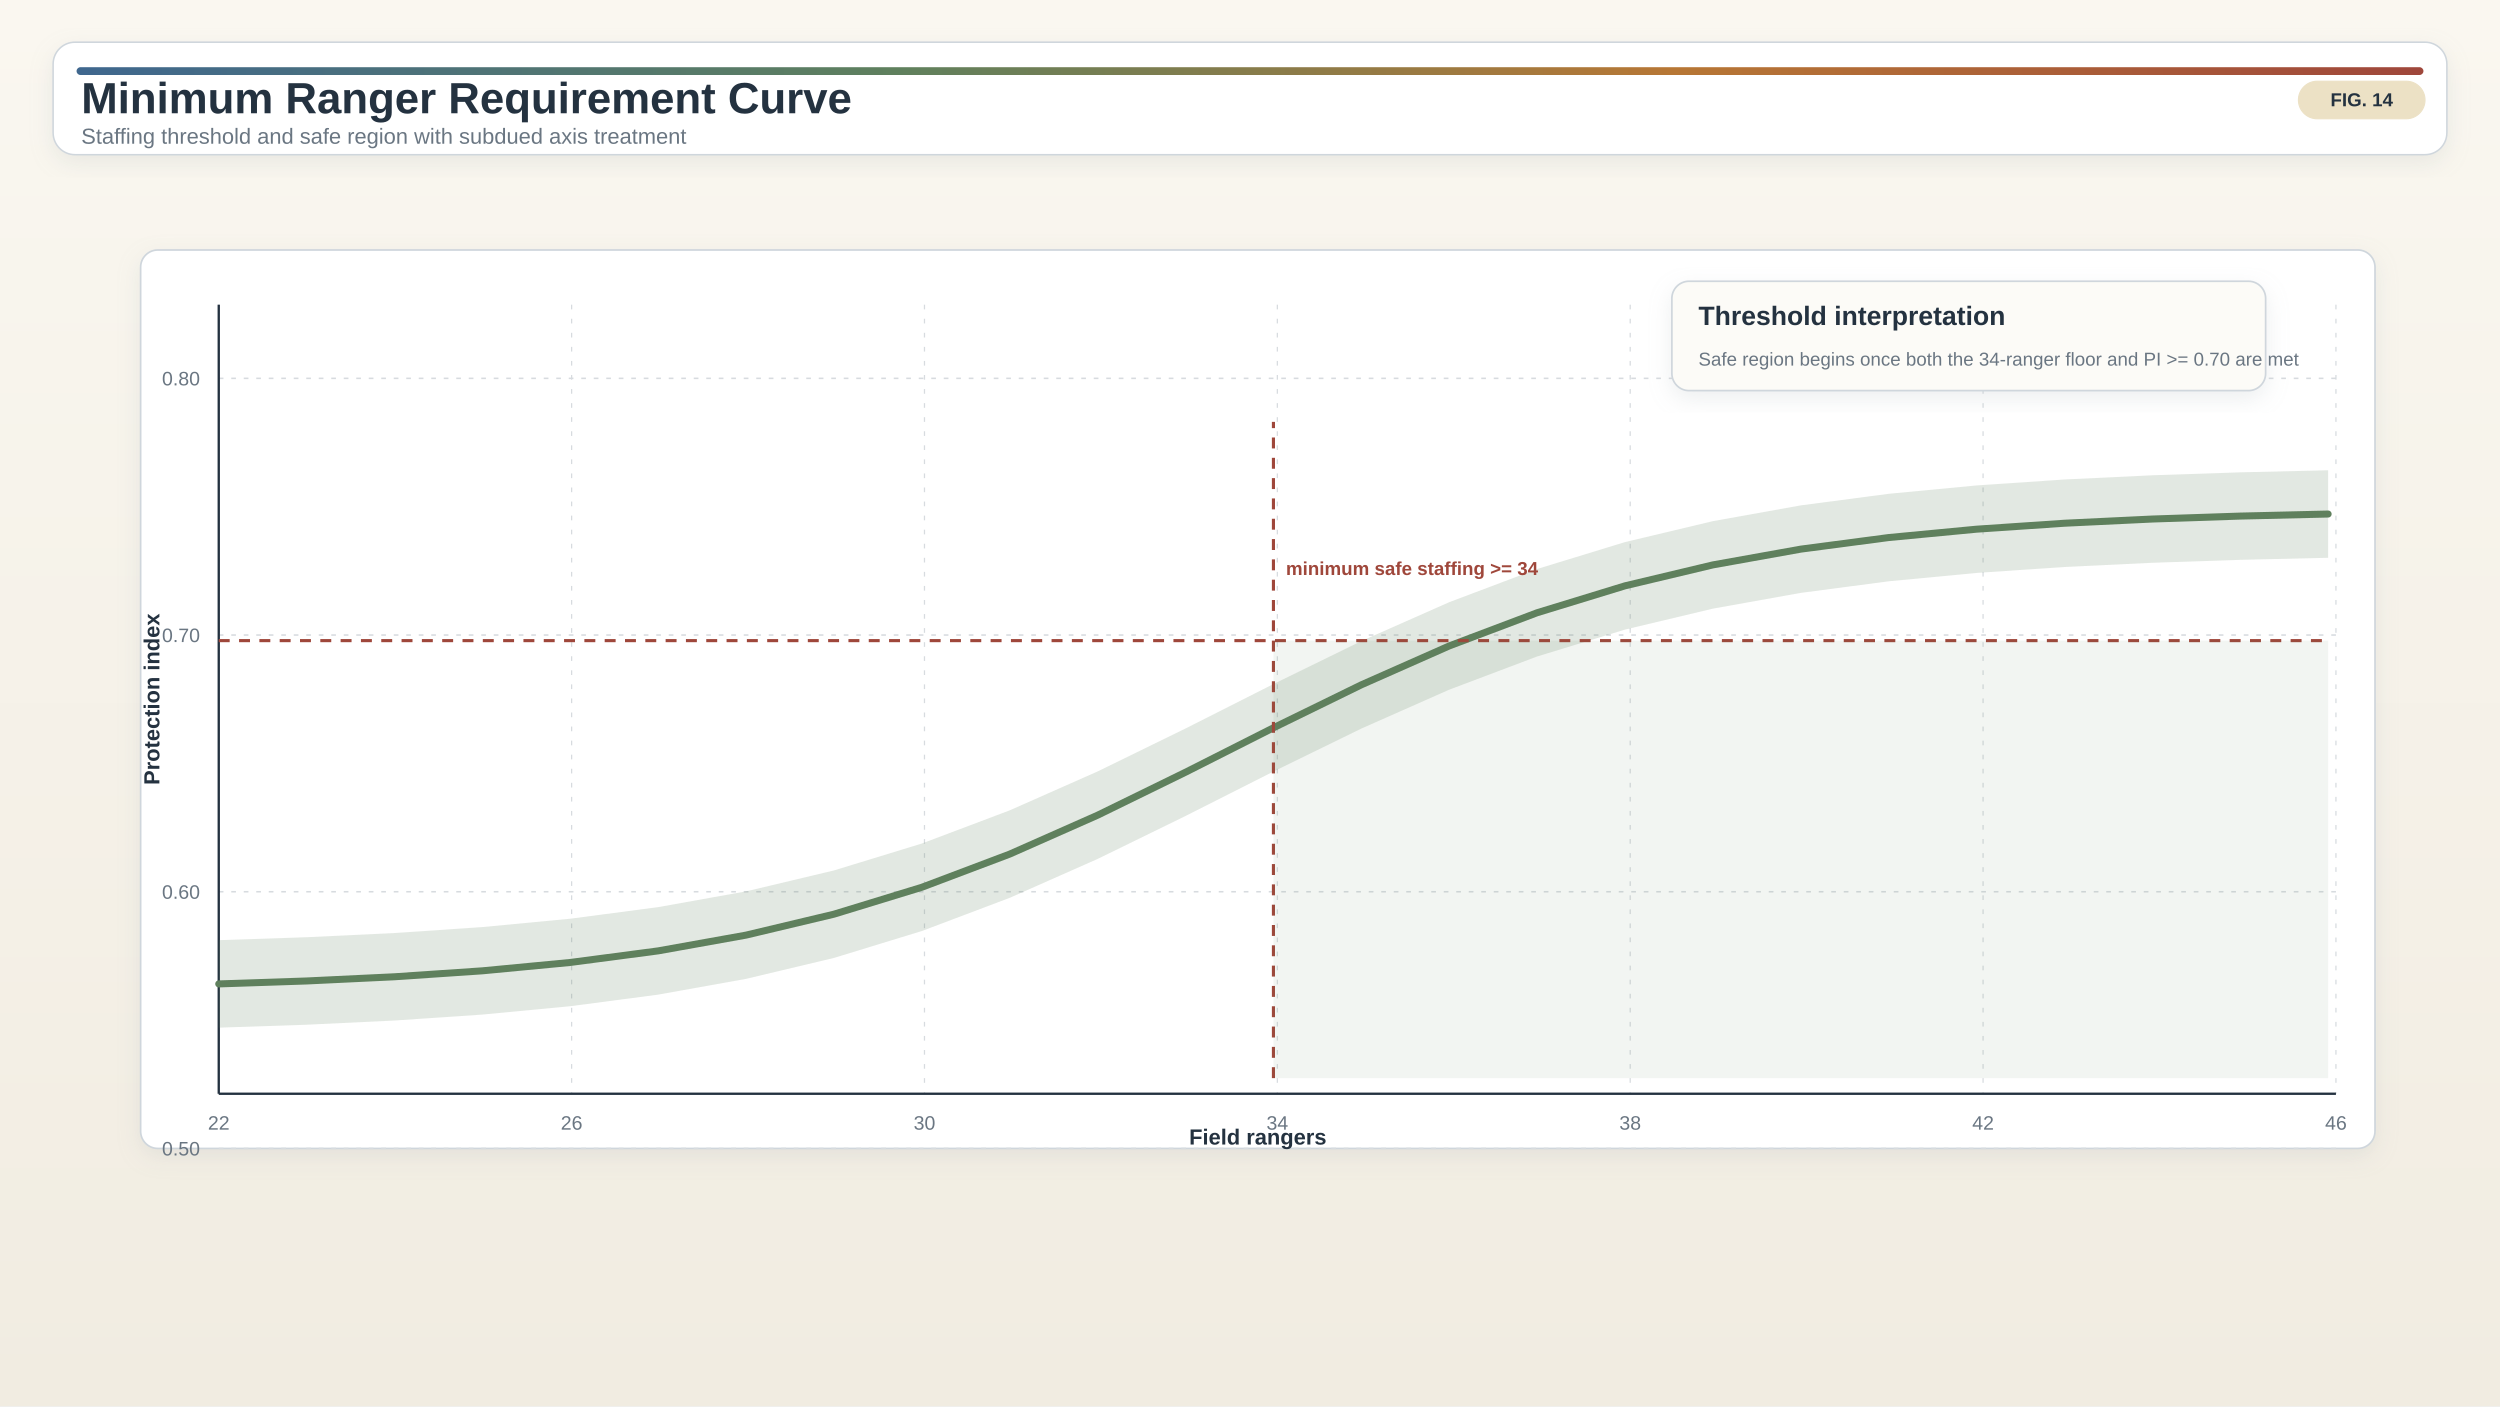
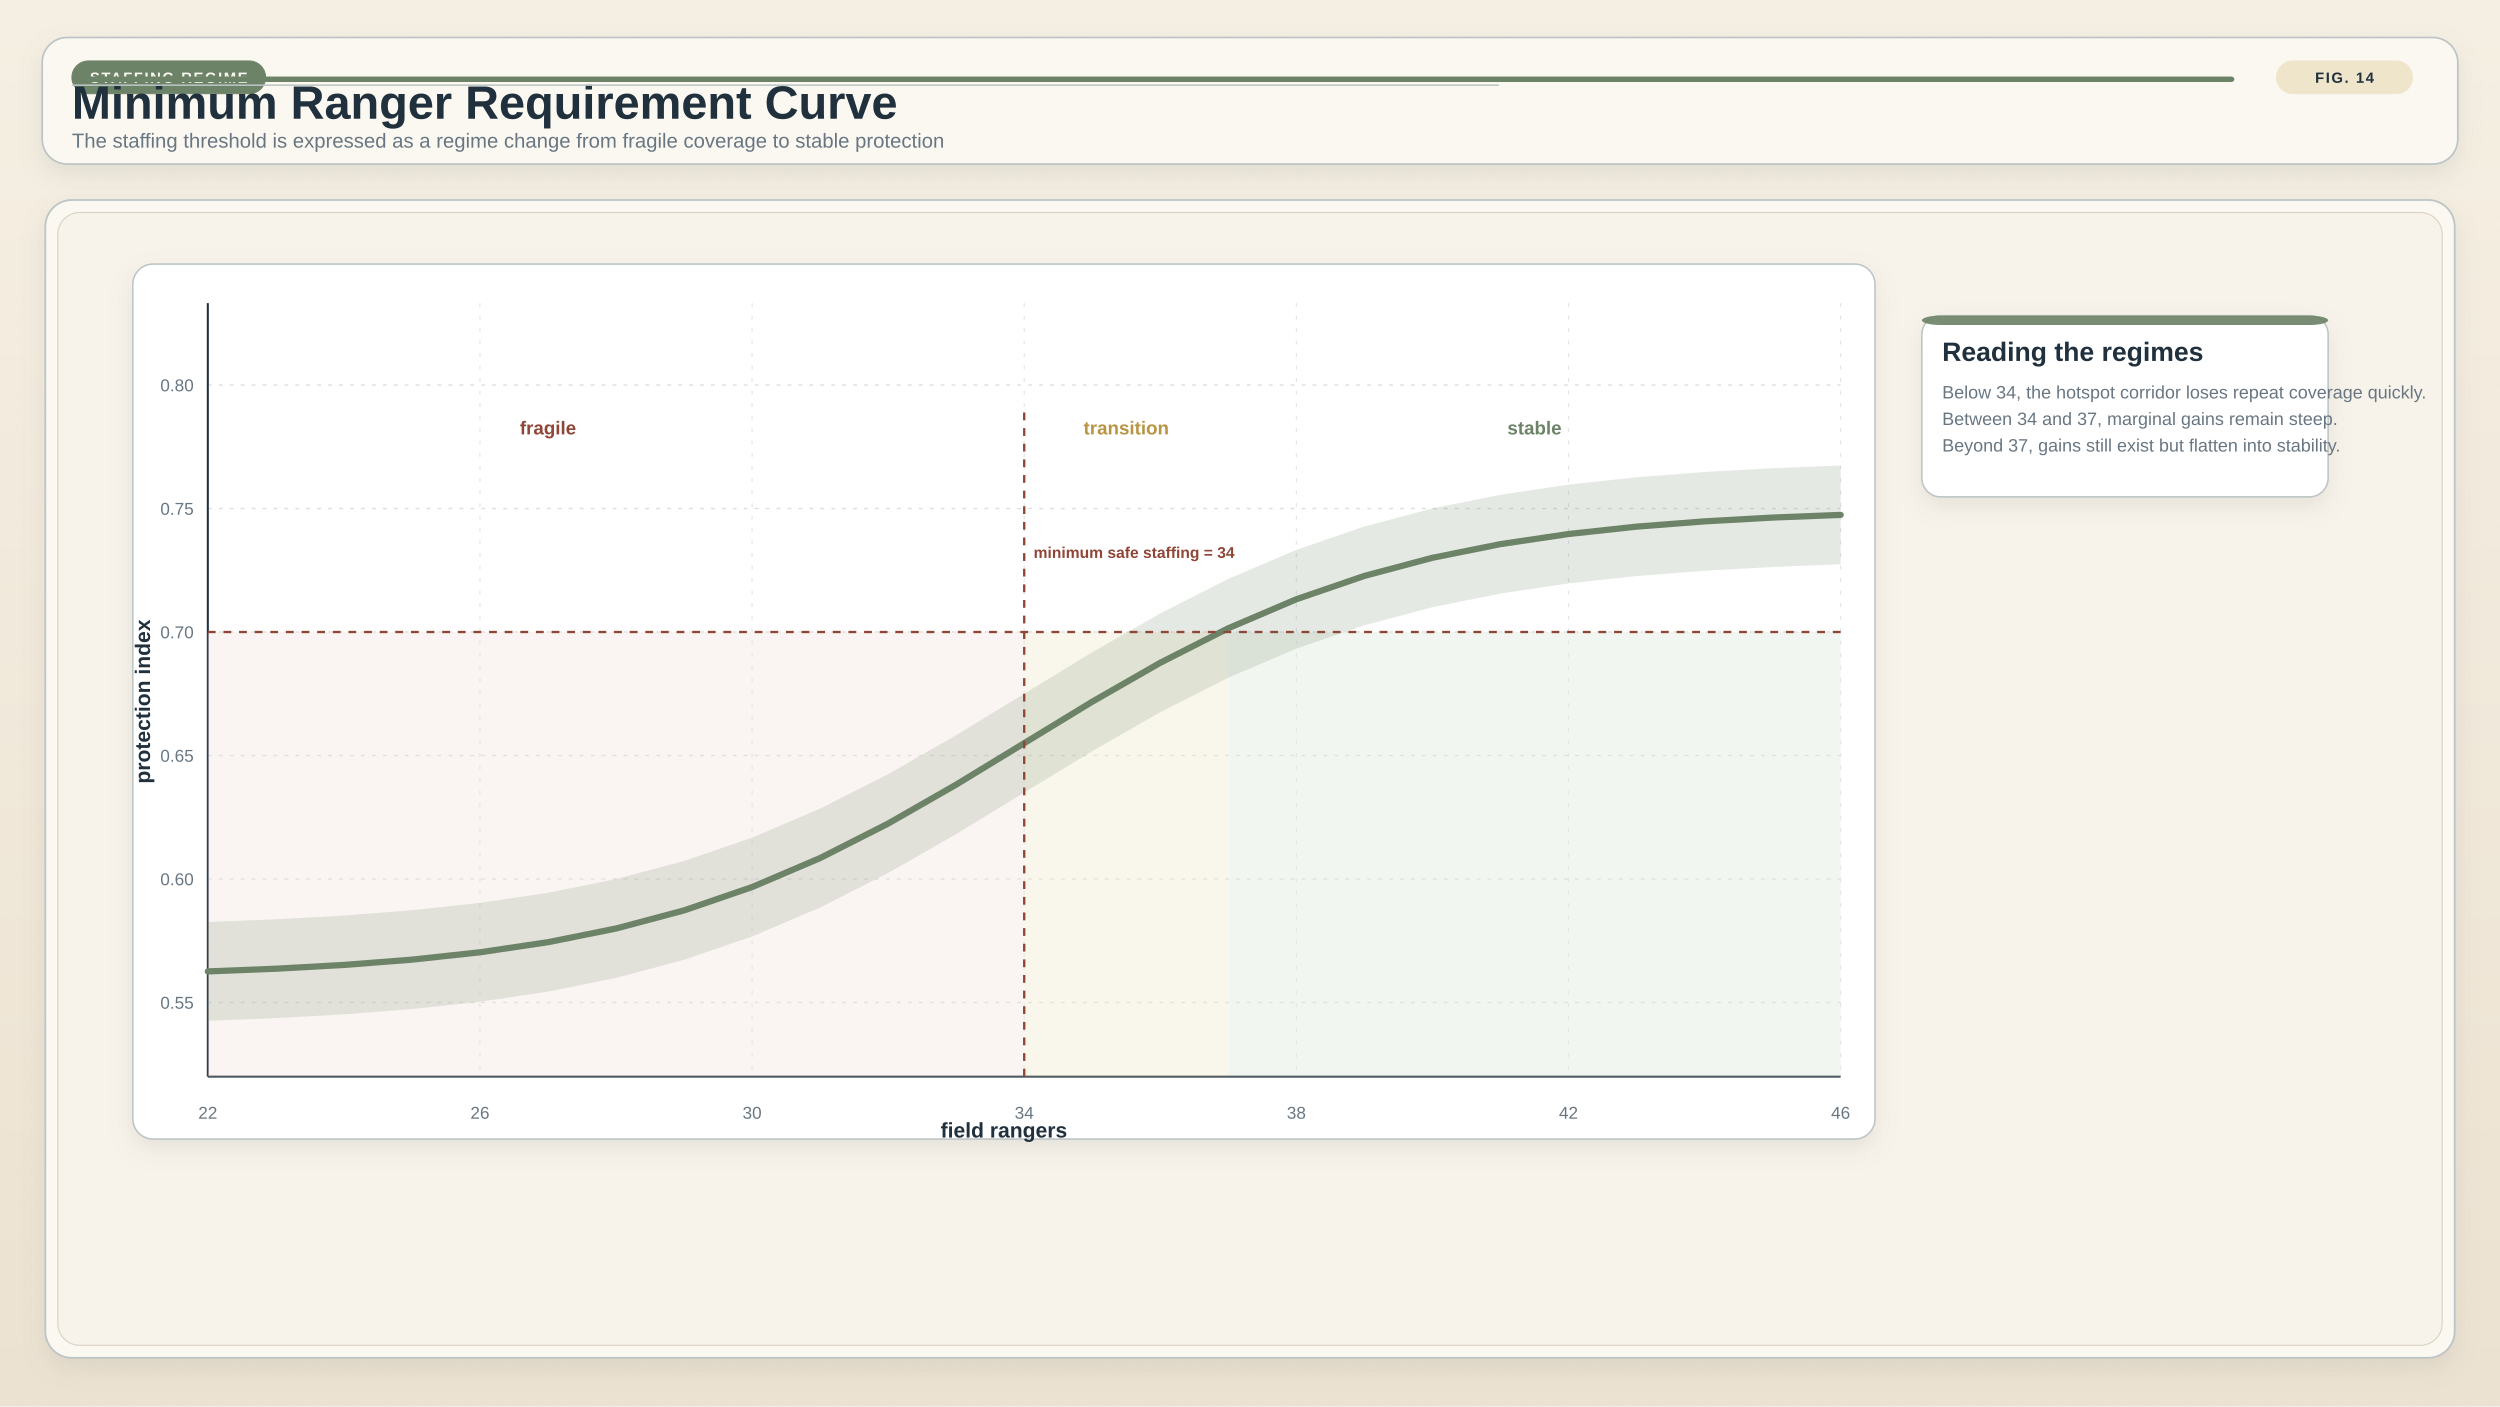
<svg xmlns="http://www.w3.org/2000/svg" viewBox="0 0 3200 1800" width="3200" height="1800">
  <defs>
-     <linearGradient id="paperBg" x1="0" y1="0" x2="0" y2="1">
-       <stop offset="0%" stop-color="#faf7f0" />
-       <stop offset="100%" stop-color="#f1ece1" />
+     <linearGradient id="pageBg" x1="0" y1="0" x2="0" y2="1">
+       <stop offset="0%" stop-color="#f5efe3" />
+       <stop offset="100%" stop-color="#ece2d1" />
    </linearGradient>
-     <linearGradient id="headerRule" x1="0" y1="0" x2="1" y2="0">
-       <stop offset="0%" stop-color="#3f678e" />
-       <stop offset="35%" stop-color="#5f805d" />
-       <stop offset="68%" stop-color="#b77735" />
-       <stop offset="100%" stop-color="#9f473b" />
-     </linearGradient>
+     <pattern id="paperGrain" width="18" height="18" patternUnits="userSpaceOnUse">
+       <circle cx="4" cy="5" r="0.9" fill="#d8d0c0" opacity="0.28" />
+       <circle cx="13" cy="8" r="0.7" fill="#cfc7b7" opacity="0.24" />
+       <circle cx="9" cy="14" r="0.8" fill="#d8d0c0" opacity="0.22" />
+     </pattern>
    <filter id="shadow" x="-20%" y="-20%" width="140%" height="140%">
-       <feDropShadow dx="0" dy="10" stdDeviation="14" flood-color="#a6afb7" flood-opacity="0.20" />
+       <feDropShadow dx="0" dy="12" stdDeviation="14" flood-color="#8c948f" flood-opacity="0.18" />
    </filter>
-     <clipPath id="parkClip" clipPathUnits="userSpaceOnUse">
-       <path d="M 285 500 L 530 420 L 1090 400 L 1670 410 L 2270 437 L 2800 469 L 2982 545 L 3000 795 L 2970 1185 L 2830 1350 L 2320 1389 L 1500 1415 L 830 1403 L 428 1337 L 290 1130 L 255 775 Z" />
-     </clipPath>
  </defs>
-   <rect x="0" y="0" width="3200" height="1800" fill="url(#paperBg)" />
-   <rect x="68" y="54" width="3064" height="144" rx="28" fill="#ffffff" stroke="#cfd6dc" stroke-width="2" filter="url(#shadow)" />
-   <rect x="98" y="86" width="3004" height="10" rx="5" fill="url(#headerRule)" />
-   <rect x="2942" y="104" width="162" height="48" rx="24" fill="#ece1c5" stroke="#ece1c5" stroke-width="1.5" />
-   <text x="3023" y="136" text-anchor="middle" font-family="Helvetica Neue, Arial, sans-serif" font-size="24" font-weight="700" fill="#243240">FIG. 14</text>
-   <text x="104" y="145" font-family="Helvetica Neue, Arial, sans-serif" font-size="56" font-weight="700" fill="#243240">Minimum Ranger Requirement Curve</text>
-   <text x="104" y="184" font-family="Helvetica Neue, Arial, sans-serif" font-size="28" fill="#6a7682">Staffing threshold and safe region with subdued axis treatment</text>
-   <rect x="180" y="320" width="2860" height="1150" rx="22" fill="#ffffff" stroke="#cfd6dc" stroke-width="2.2" filter="url(#shadow)" />
-   <line x1="280" y1="1470" x2="2990" y2="1470" stroke="#d7dbdf" stroke-width="2" stroke-dasharray="6 10" />
-   <text x="256" y="1479" text-anchor="end" font-family="Helvetica Neue, Arial, sans-serif" font-size="25" fill="#6a7682">0.50</text>
-   <line x1="280" y1="1141.429" x2="2990" y2="1141.429" stroke="#d7dbdf" stroke-width="2" stroke-dasharray="6 10" />
-   <text x="256" y="1150.429" text-anchor="end" font-family="Helvetica Neue, Arial, sans-serif" font-size="25" fill="#6a7682">0.60</text>
-   <line x1="280" y1="812.857" x2="2990" y2="812.857" stroke="#d7dbdf" stroke-width="2" stroke-dasharray="6 10" />
-   <text x="256" y="821.857" text-anchor="end" font-family="Helvetica Neue, Arial, sans-serif" font-size="25" fill="#6a7682">0.70</text>
-   <line x1="280" y1="484.286" x2="2990" y2="484.286" stroke="#d7dbdf" stroke-width="2" stroke-dasharray="6 10" />
-   <text x="256" y="493.286" text-anchor="end" font-family="Helvetica Neue, Arial, sans-serif" font-size="25" fill="#6a7682">0.80</text>
-   <line x1="280" y1="390" x2="280" y2="1400" stroke="#d7dbdf" stroke-width="1.6" stroke-dasharray="6 12" />
-   <text x="280" y="1446" text-anchor="middle" font-family="Helvetica Neue, Arial, sans-serif" font-size="25" fill="#6a7682">22</text>
-   <line x1="731.667" y1="390" x2="731.667" y2="1400" stroke="#d7dbdf" stroke-width="1.6" stroke-dasharray="6 12" />
-   <text x="731.667" y="1446" text-anchor="middle" font-family="Helvetica Neue, Arial, sans-serif" font-size="25" fill="#6a7682">26</text>
-   <line x1="1183.333" y1="390" x2="1183.333" y2="1400" stroke="#d7dbdf" stroke-width="1.6" stroke-dasharray="6 12" />
-   <text x="1183.333" y="1446" text-anchor="middle" font-family="Helvetica Neue, Arial, sans-serif" font-size="25" fill="#6a7682">30</text>
-   <line x1="1635" y1="390" x2="1635" y2="1400" stroke="#d7dbdf" stroke-width="1.6" stroke-dasharray="6 12" />
-   <text x="1635" y="1446" text-anchor="middle" font-family="Helvetica Neue, Arial, sans-serif" font-size="25" fill="#6a7682">34</text>
-   <line x1="2086.667" y1="390" x2="2086.667" y2="1400" stroke="#d7dbdf" stroke-width="1.6" stroke-dasharray="6 12" />
-   <text x="2086.667" y="1446" text-anchor="middle" font-family="Helvetica Neue, Arial, sans-serif" font-size="25" fill="#6a7682">38</text>
-   <line x1="2538.333" y1="390" x2="2538.333" y2="1400" stroke="#d7dbdf" stroke-width="1.6" stroke-dasharray="6 12" />
-   <text x="2538.333" y="1446" text-anchor="middle" font-family="Helvetica Neue, Arial, sans-serif" font-size="25" fill="#6a7682">42</text>
-   <line x1="2990" y1="390" x2="2990" y2="1400" stroke="#d7dbdf" stroke-width="1.6" stroke-dasharray="6 12" />
-   <text x="2990" y="1446" text-anchor="middle" font-family="Helvetica Neue, Arial, sans-serif" font-size="25" fill="#6a7682">46</text>
-   <line x1="280" y1="1400" x2="2990" y2="1400" stroke="#243240" stroke-width="3" />
-   <line x1="280" y1="390" x2="280" y2="1400" stroke="#243240" stroke-width="3" />
-   <text x="1610" y="1465" text-anchor="middle" font-family="Helvetica Neue, Arial, sans-serif" font-size="28" font-weight="700" fill="#243240">Field rangers</text>
-   <text x="204" y="895" transform="rotate(-90 204 895)" text-anchor="middle" font-family="Helvetica Neue, Arial, sans-serif" font-size="28" font-weight="700" fill="#243240">Protection index</text>
-   <path d="M 280 1315.416 L 280 1203.416 L 392.5 1199.645 L 505 1194.265 L 617.5 1186.643 L 730 1175.941 L 842.5 1161.112 L 955 1140.933 L 1067.5 1114.137 L 1180 1079.69 L 1292.5 1037.209 L 1405 987.421 L 1517.5 932.437 L 1630 875.563 L 1742.5 820.579 L 1855 770.791 L 1967.5 728.31 L 2080 693.863 L 2192.5 667.067 L 2305 646.888 L 2417.5 632.059 L 2530 621.357 L 2642.5 613.735 L 2755 608.355 L 2867.5 604.584 L 2980 601.953 L 2980 713.953 L 2867.5 716.584 L 2755 720.355 L 2642.5 725.735 L 2530 733.357 L 2417.5 744.059 L 2305 758.888 L 2192.5 779.067 L 2080 805.863 L 1967.5 840.31 L 1855 882.791 L 1742.5 932.579 L 1630 987.563 L 1517.5 1044.437 L 1405 1099.421 L 1292.5 1149.209 L 1180 1191.69 L 1067.5 1226.137 L 955 1252.933 L 842.5 1273.112 L 730 1287.941 L 617.5 1298.643 L 505 1306.265 L 392.5 1311.645 L 280 1315.416 Z" fill="#5f805d" opacity="0.18" />
-   <path d="M 280 1259.416 L 392.5 1255.645 L 505 1250.265 L 617.5 1242.643 L 730 1231.941 L 842.5 1217.112 L 955 1196.933 L 1067.5 1170.137 L 1180 1135.69 L 1292.5 1093.209 L 1405 1043.421 L 1517.5 988.437 L 1630 931.563 L 1742.5 876.579 L 1855 826.791 L 1967.5 784.31 L 2080 749.863 L 2192.5 723.067 L 2305 702.888 L 2417.5 688.059 L 2530 677.357 L 2642.5 669.735 L 2755 664.355 L 2867.5 660.584 L 2980 657.953" fill="none" stroke="#5f805d" stroke-width="9" stroke-linecap="round" />
-   <line x1="1630" y1="1380" x2="1630" y2="540" stroke="#9f473b" stroke-width="4" stroke-dasharray="14 12" />
-   <line x1="280" y1="820" x2="2980" y2="820" stroke="#9f473b" stroke-width="4" stroke-dasharray="14 12" />
-   <rect x="1630" y="820" width="1350" height="560" fill="#5f805d" opacity="0.08" />
-   <text x="1646" y="736" font-family="Helvetica Neue, Arial, sans-serif" font-size="24" font-weight="700" fill="#9f473b">minimum safe staffing &gt;= 34</text>
-   <rect x="2140" y="360" width="760" height="140" rx="22" fill="#fcfbf7" stroke="#cfd6dc" stroke-width="2.2" filter="url(#shadow)" />
-   <text x="2174" y="416" font-family="Helvetica Neue, Arial, sans-serif" font-size="34" font-weight="700" fill="#243240">Threshold interpretation</text>
-   <text x="2174" y="468" font-family="Helvetica Neue, Arial, sans-serif" font-size="24" fill="#6a7682">Safe region begins once both the 34-ranger floor and PI &gt;= 0.70 are met</text>
+   <rect x="0" y="0" width="3200" height="1800" fill="url(#pageBg)" />
+   <rect x="0" y="0" width="3200" height="1800" fill="url(#paperGrain)" opacity="0.44" />
+   <rect x="54" y="48" width="3092" height="162" rx="32" fill="#fbf8f1" stroke="#bcc4c5" stroke-width="2.2" filter="url(#shadow)" />
+   <rect x="92" y="78" width="248" height="42" rx="21" fill="#6d8368" stroke="#6d8368" stroke-width="1.2" />
+   <text x="216" y="106" text-anchor="middle" font-family="Helvetica Neue, Arial, sans-serif" font-size="19" font-weight="700" letter-spacing="2" fill="#fbf8f1">STAFFING REGIME</text>
+   <rect x="2914" y="78" width="174" height="42" rx="21" fill="#efe5cb" stroke="#efe5cb" stroke-width="1.2" />
+   <text x="3001" y="106" text-anchor="middle" font-family="Helvetica Neue, Arial, sans-serif" font-size="19" font-weight="700" letter-spacing="2" fill="#20303d">FIG. 14</text>
+   <text x="92" y="152" font-family="Helvetica Neue, Arial, sans-serif" font-size="60" font-weight="700" fill="#20303d">Minimum Ranger Requirement Curve</text>
+   <text x="92" y="189" font-family="Helvetica Neue, Arial, sans-serif" font-size="26" fill="#687682">The staffing threshold is expressed as a regime change from fragile coverage to stable protection</text>
+   <rect x="92" y="98" width="2768" height="7" rx="4" fill="#6d8368" />
+   <rect x="92" y="108" width="1826.88" height="2" rx="1" fill="#bcc4c5" />
+   <rect x="58" y="256" width="3084" height="1482" rx="34" fill="#fbf8f1" stroke="#bcc4c5" stroke-width="2.3" filter="url(#shadow)" />
+   <rect x="74" y="272" width="3052" height="1450" rx="28" fill="#f8f3ea" stroke="#dad3c4" stroke-width="1.5" />
+   <rect x="170" y="338" width="2230" height="1120" rx="26" fill="#ffffff" stroke="#bcc4c5" stroke-width="2" filter="url(#shadow)" />
+   <line x1="266" y1="1283.161" x2="2356" y2="1283.161" stroke="#d9dedf" stroke-width="1.7" stroke-dasharray="5 9" />
+   <text x="248" y="1291.161" text-anchor="end" font-family="Helvetica Neue, Arial, sans-serif" font-size="22" fill="#687682">0.55</text>
+   <line x1="266" y1="1125.097" x2="2356" y2="1125.097" stroke="#d9dedf" stroke-width="1.7" stroke-dasharray="5 9" />
+   <text x="248" y="1133.097" text-anchor="end" font-family="Helvetica Neue, Arial, sans-serif" font-size="22" fill="#687682">0.60</text>
+   <line x1="266" y1="967.032" x2="2356" y2="967.032" stroke="#d9dedf" stroke-width="1.7" stroke-dasharray="5 9" />
+   <text x="248" y="975.032" text-anchor="end" font-family="Helvetica Neue, Arial, sans-serif" font-size="22" fill="#687682">0.65</text>
+   <line x1="266" y1="808.968" x2="2356" y2="808.968" stroke="#d9dedf" stroke-width="1.7" stroke-dasharray="5 9" />
+   <text x="248" y="816.968" text-anchor="end" font-family="Helvetica Neue, Arial, sans-serif" font-size="22" fill="#687682">0.70</text>
+   <line x1="266" y1="650.903" x2="2356" y2="650.903" stroke="#d9dedf" stroke-width="1.7" stroke-dasharray="5 9" />
+   <text x="248" y="658.903" text-anchor="end" font-family="Helvetica Neue, Arial, sans-serif" font-size="22" fill="#687682">0.75</text>
+   <line x1="266" y1="492.839" x2="2356" y2="492.839" stroke="#d9dedf" stroke-width="1.7" stroke-dasharray="5 9" />
+   <text x="248" y="500.839" text-anchor="end" font-family="Helvetica Neue, Arial, sans-serif" font-size="22" fill="#687682">0.80</text>
+   <line x1="266" y1="388" x2="266" y2="1378" stroke="#e2e5e6" stroke-width="1.5" stroke-dasharray="5 11" />
+   <text x="266" y="1432" text-anchor="middle" font-family="Helvetica Neue, Arial, sans-serif" font-size="22" fill="#687682">22</text>
+   <line x1="614.333" y1="388" x2="614.333" y2="1378" stroke="#e2e5e6" stroke-width="1.5" stroke-dasharray="5 11" />
+   <text x="614.333" y="1432" text-anchor="middle" font-family="Helvetica Neue, Arial, sans-serif" font-size="22" fill="#687682">26</text>
+   <line x1="962.667" y1="388" x2="962.667" y2="1378" stroke="#e2e5e6" stroke-width="1.5" stroke-dasharray="5 11" />
+   <text x="962.667" y="1432" text-anchor="middle" font-family="Helvetica Neue, Arial, sans-serif" font-size="22" fill="#687682">30</text>
+   <line x1="1311" y1="388" x2="1311" y2="1378" stroke="#e2e5e6" stroke-width="1.5" stroke-dasharray="5 11" />
+   <text x="1311" y="1432" text-anchor="middle" font-family="Helvetica Neue, Arial, sans-serif" font-size="22" fill="#687682">34</text>
+   <line x1="1659.333" y1="388" x2="1659.333" y2="1378" stroke="#e2e5e6" stroke-width="1.5" stroke-dasharray="5 11" />
+   <text x="1659.333" y="1432" text-anchor="middle" font-family="Helvetica Neue, Arial, sans-serif" font-size="22" fill="#687682">38</text>
+   <line x1="2007.667" y1="388" x2="2007.667" y2="1378" stroke="#e2e5e6" stroke-width="1.5" stroke-dasharray="5 11" />
+   <text x="2007.667" y="1432" text-anchor="middle" font-family="Helvetica Neue, Arial, sans-serif" font-size="22" fill="#687682">42</text>
+   <line x1="2356" y1="388" x2="2356" y2="1378" stroke="#e2e5e6" stroke-width="1.5" stroke-dasharray="5 11" />
+   <text x="2356" y="1432" text-anchor="middle" font-family="Helvetica Neue, Arial, sans-serif" font-size="22" fill="#687682">46</text>
+   <line x1="266" y1="1378" x2="2356" y2="1378" stroke="#20303d" stroke-width="2.6" />
+   <line x1="266" y1="388" x2="266" y2="1378" stroke="#20303d" stroke-width="2.6" />
+   <text x="1285" y="1456" text-anchor="middle" font-family="Helvetica Neue, Arial, sans-serif" font-size="27" font-weight="700" fill="#20303d">field rangers</text>
+   <text x="192" y="898" transform="rotate(-90 192 898)" text-anchor="middle" font-family="Helvetica Neue, Arial, sans-serif" font-size="27" font-weight="700" fill="#20303d">protection index</text>
+   <rect x="266" y="808.968" width="1045" height="569.032" fill="#f2e2dc" opacity="0.38" />
+   <rect x="1311" y="808.968" width="261.25" height="569.032" fill="#f1e9cf" opacity="0.42" />
+   <rect x="1572.25" y="808.968" width="783.75" height="569.032" fill="#dfe9dc" opacity="0.42" />
+   <path d="M 266 1306.619 L 266 1180.168 L 353.083 1176.735 L 440.167 1171.897 L 527.25 1165.119 L 614.333 1155.7 L 701.417 1142.759 L 788.5 1125.254 L 875.583 1102.071 L 962.667 1072.205 L 1049.75 1035.079 L 1136.833 990.919 L 1223.917 941.066 L 1311 888 L 1398.083 834.934 L 1485.167 785.081 L 1572.25 740.921 L 1659.333 703.795 L 1746.417 673.929 L 1833.5 650.746 L 1920.583 633.241 L 2007.667 620.3 L 2094.75 610.881 L 2181.833 604.103 L 2268.917 599.265 L 2356 595.832 L 2356 722.284 L 2268.917 725.717 L 2181.833 730.555 L 2094.75 737.333 L 2007.667 746.752 L 1920.583 759.693 L 1833.5 777.197 L 1746.417 800.381 L 1659.333 830.247 L 1572.25 867.373 L 1485.167 911.533 L 1398.083 961.385 L 1311 1014.452 L 1223.917 1067.518 L 1136.833 1117.371 L 1049.75 1161.531 L 962.667 1198.657 L 875.583 1228.522 L 788.5 1251.706 L 701.417 1269.21 L 614.333 1282.151 L 527.25 1291.57 L 440.167 1298.348 L 353.083 1303.186 L 266 1306.619 Z" fill="#6d8368" opacity="0.18" />
+   <path d="M 266 1243.393 L 353.083 1239.961 L 440.167 1235.123 L 527.25 1228.344 L 614.333 1218.925 L 701.417 1205.985 L 788.5 1188.48 L 875.583 1165.296 L 962.667 1135.431 L 1049.75 1098.305 L 1136.833 1054.145 L 1223.917 1004.292 L 1311 951.226 L 1398.083 898.16 L 1485.167 848.307 L 1572.25 804.147 L 1659.333 767.021 L 1746.417 737.155 L 1833.5 713.971 L 1920.583 696.467 L 2007.667 683.526 L 2094.75 674.107 L 2181.833 667.329 L 2268.917 662.491 L 2356 659.058" fill="none" stroke="#6d8368" stroke-width="8" stroke-linecap="round" />
+   <line x1="1311" y1="1378" x2="1311" y2="524.452" stroke="#8f4637" stroke-width="3" stroke-dasharray="10 10" />
+   <line x1="266" y1="808.968" x2="2356" y2="808.968" stroke="#8f4637" stroke-width="3" stroke-dasharray="10 10" />
+   <text x="1323" y="714.129" font-family="Helvetica Neue, Arial, sans-serif" font-size="20" font-weight="700" fill="#8f4637">minimum safe staffing = 34</text>
+   <text x="701.417" y="556.065" text-anchor="middle" font-family="Helvetica Neue, Arial, sans-serif" font-size="24" font-weight="700" fill="#8f4637">fragile</text>
+   <text x="1441.625" y="556.065" text-anchor="middle" font-family="Helvetica Neue, Arial, sans-serif" font-size="24" font-weight="700" fill="#b89443">transition</text>
+   <text x="1964.125" y="556.065" text-anchor="middle" font-family="Helvetica Neue, Arial, sans-serif" font-size="24" font-weight="700" fill="#6d8368">stable</text>
+   <rect x="2460" y="404" width="520" height="232" rx="24" fill="#ffffff" stroke="#bcc4c5" stroke-width="2" filter="url(#shadow)" />
+   <rect x="2460" y="404" width="520" height="12" rx="24" fill="#6d8368" opacity="0.92" />
+   <text x="2486" y="462" font-family="Helvetica Neue, Arial, sans-serif" font-size="34" font-weight="700" fill="#20303d">Reading the regimes</text>
+   <text x="2486" y="510" font-family="Helvetica Neue, Arial, sans-serif" font-size="23" fill="#687682">Below 34, the hotspot corridor loses repeat coverage quickly.</text>
+   <text x="2486" y="544" font-family="Helvetica Neue, Arial, sans-serif" font-size="23" fill="#687682">Between 34 and 37, marginal gains remain steep.</text>
+   <text x="2486" y="578" font-family="Helvetica Neue, Arial, sans-serif" font-size="23" fill="#687682">Beyond 37, gains still exist but flatten into stability.</text>
</svg>
